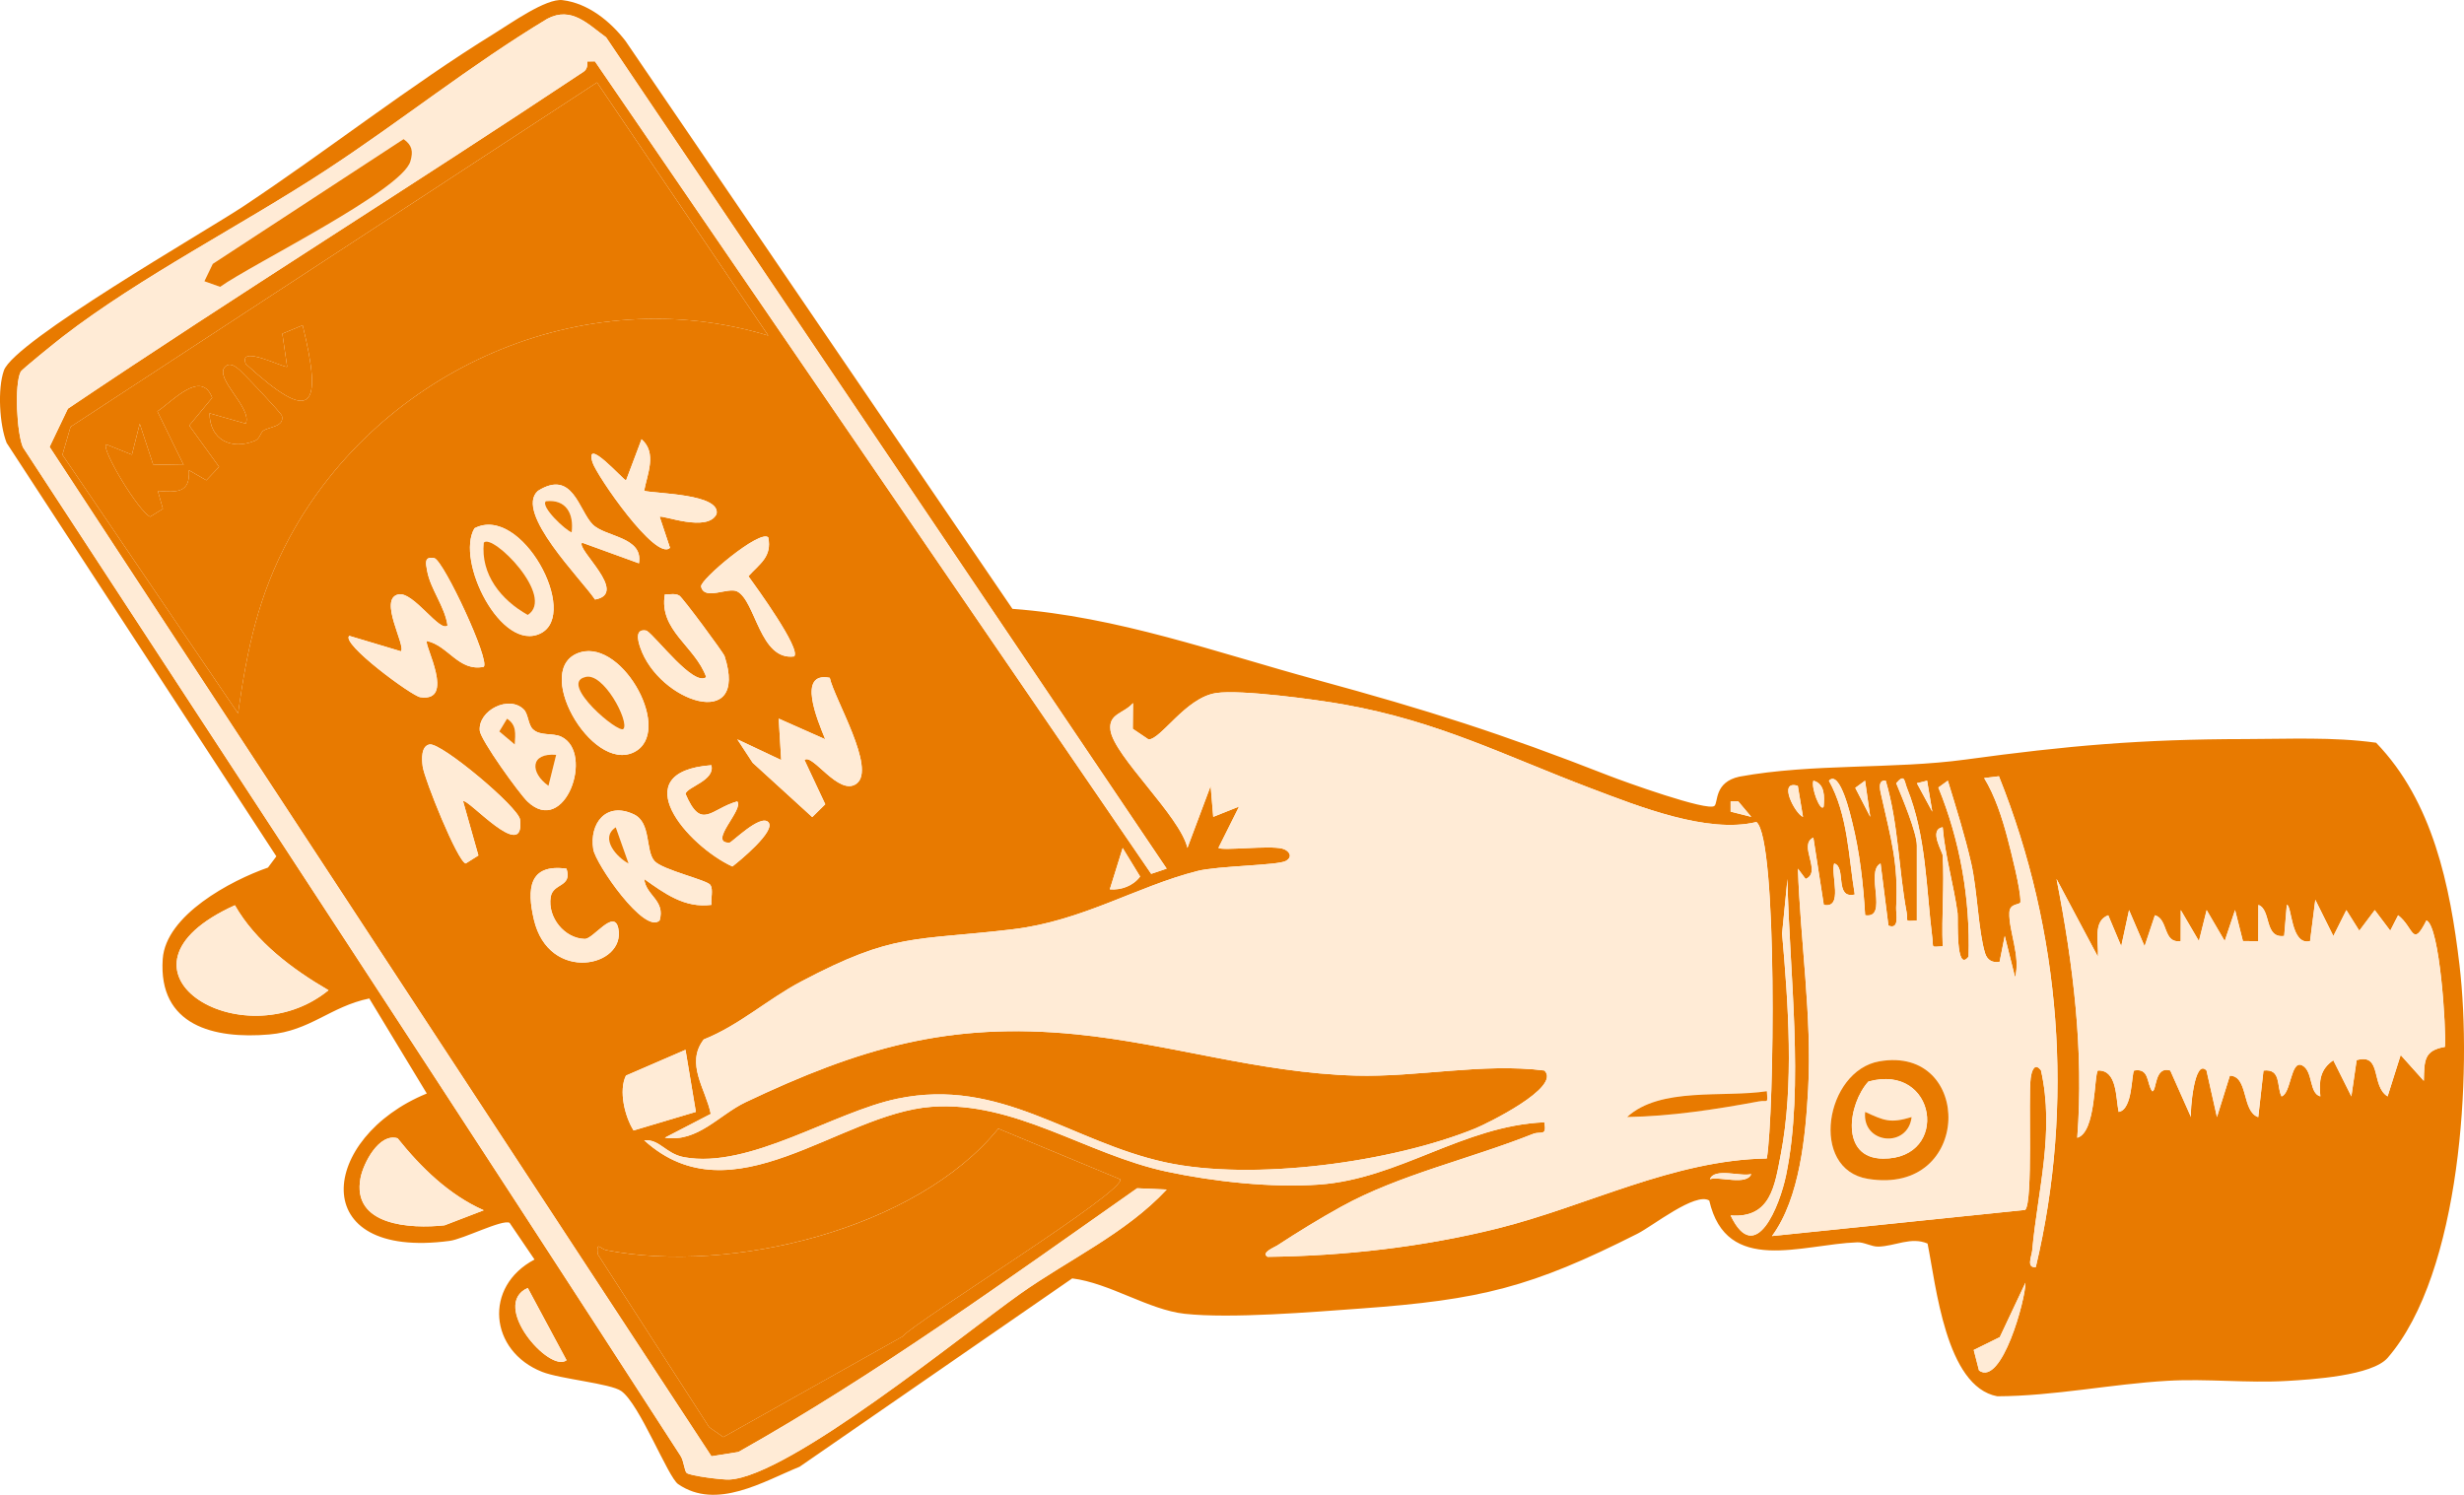
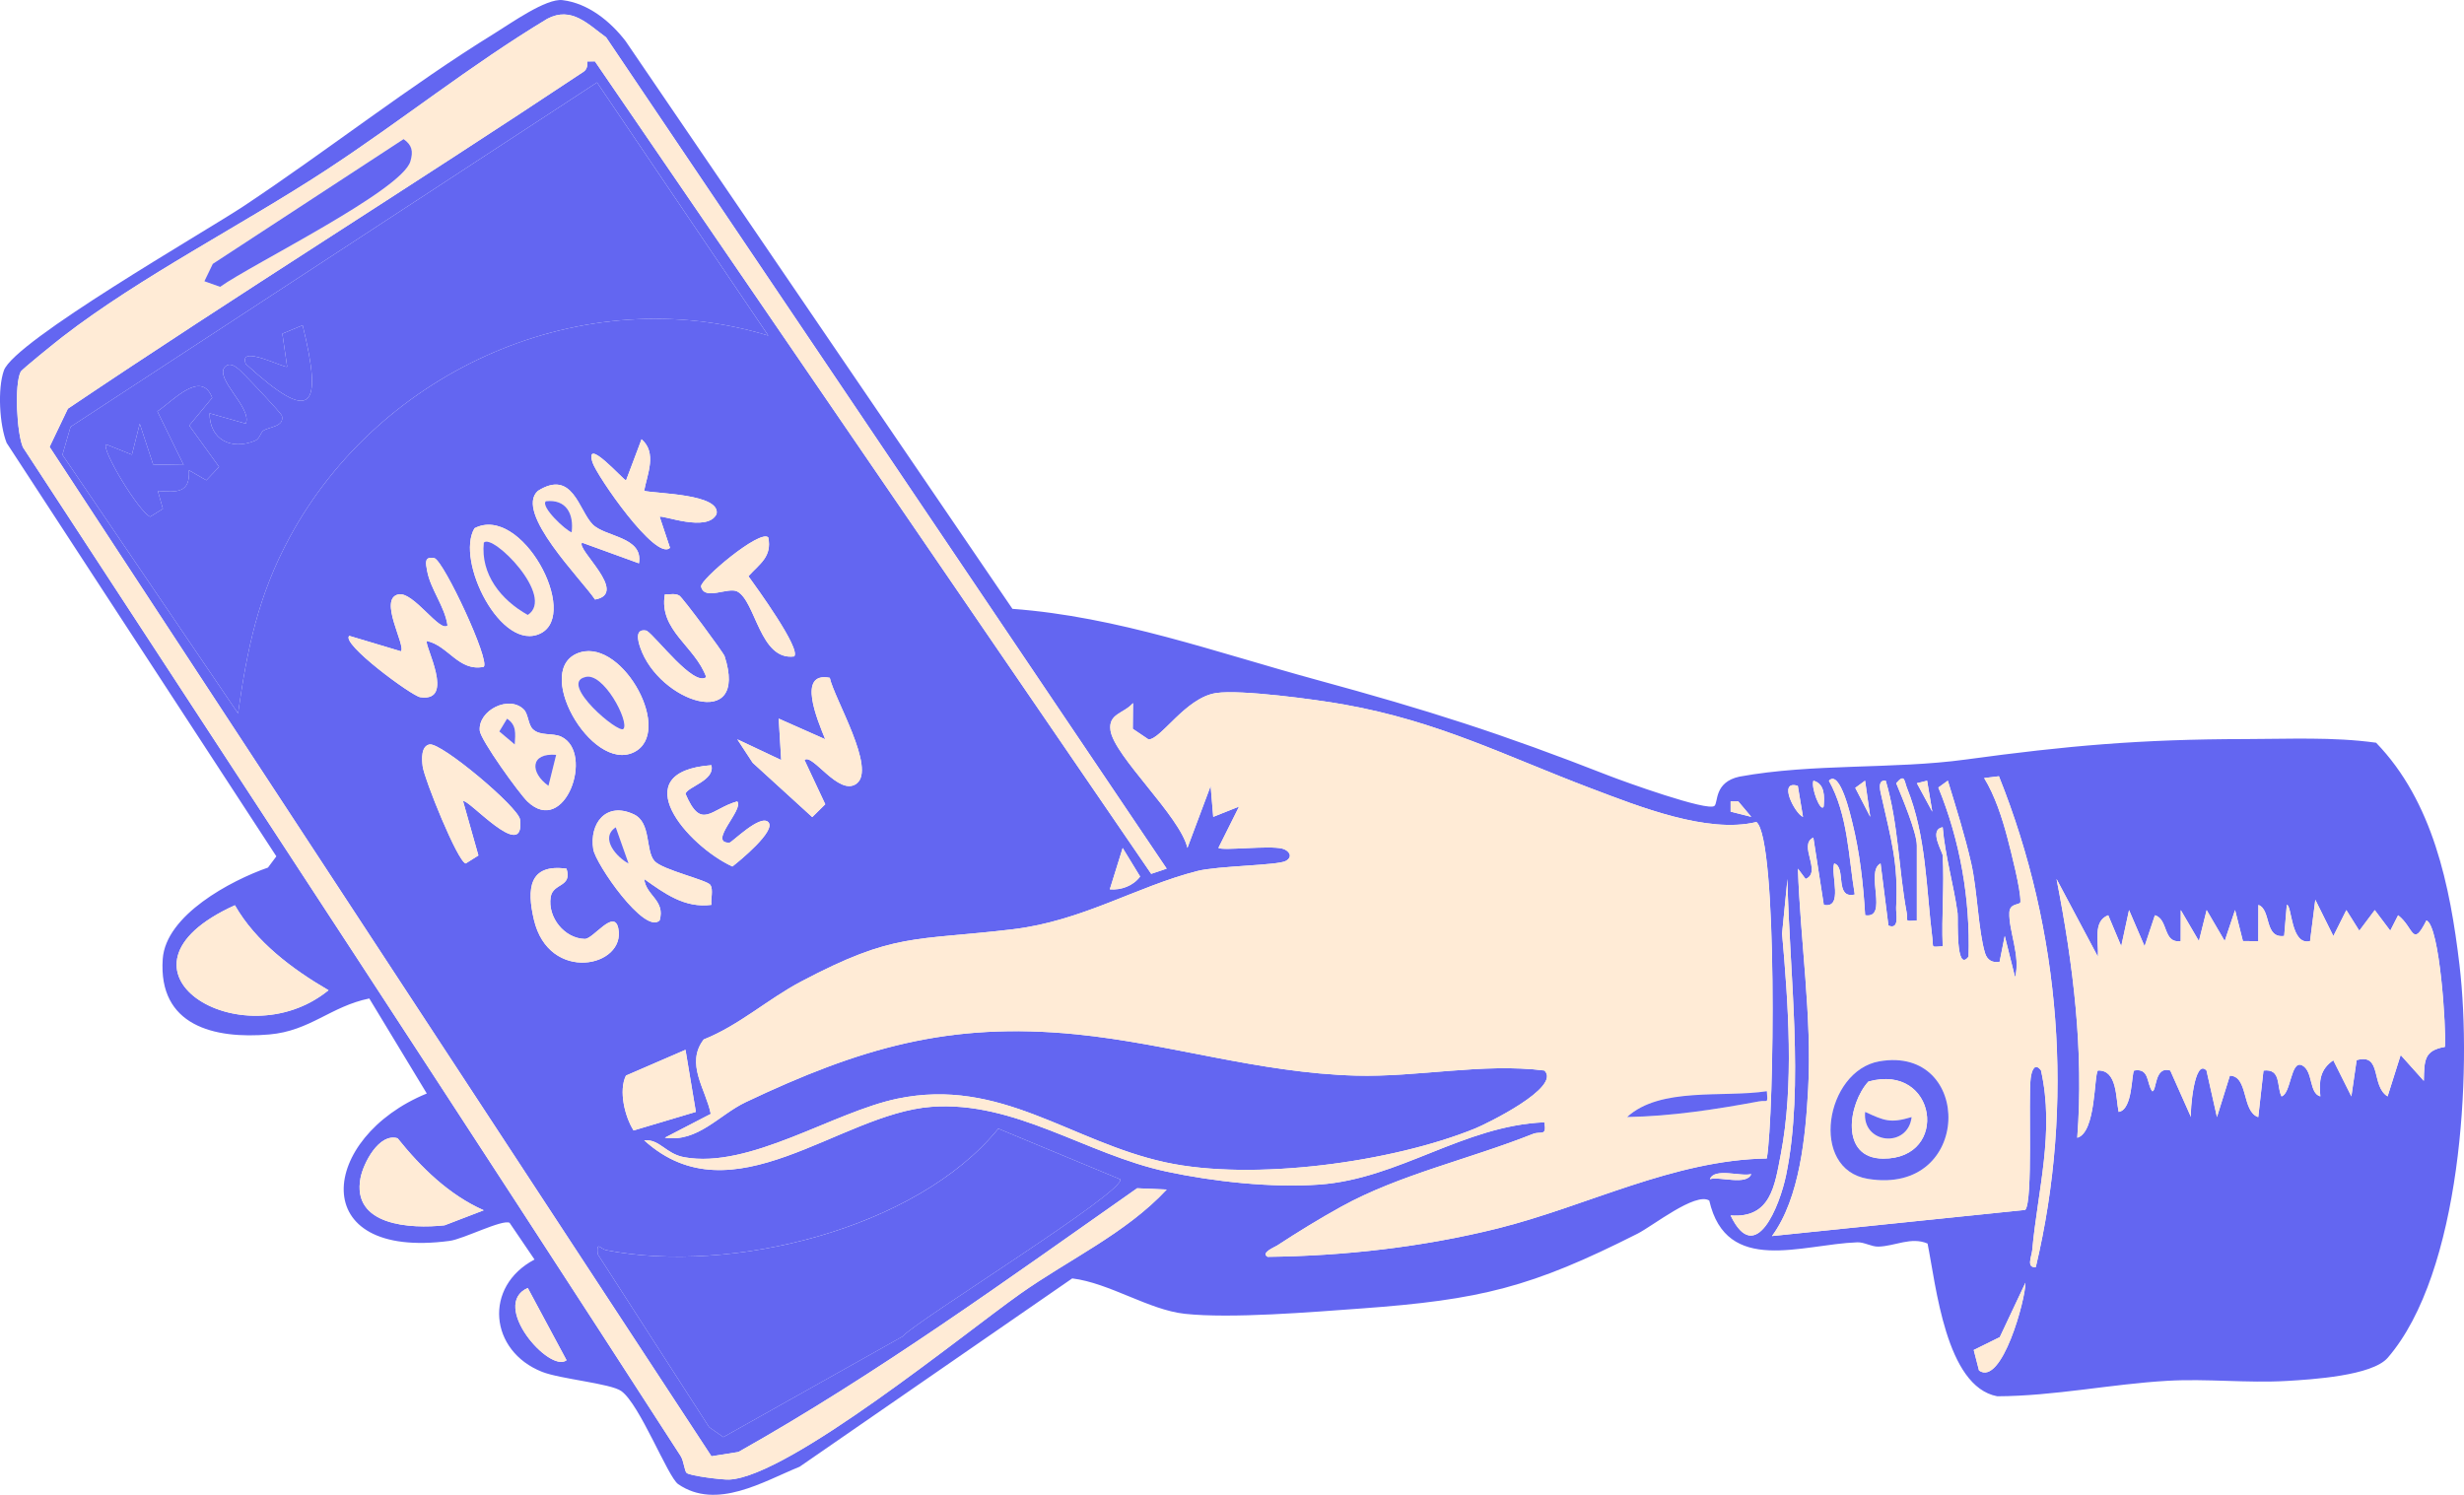
<svg xmlns="http://www.w3.org/2000/svg" id="Layer_2" data-name="Layer 2" viewBox="0 0 978.17 593.46">
  <defs>
    <style>
      path, polygon, rect {
-         fill: #e87a00;
+         fill: #6366f1;
      }

      .cls-1 {
        fill: #ffebd6;
      }

      .cls-2 {
-         fill: #e87a00;
+         fill: #6366f1;
      }
    </style>
  </defs>
  <g id="Layer_1-2" data-name="Layer 1">
    <g>
      <path d="M401.94,241.73c41.81,3.09,80.86,17.31,120.75,28.18,44.43,12.11,73.48,21.39,116.01,38.05,5.83,2.28,39.27,14.36,41.92,11.99,1.52-1.36-.21-9.41,9.92-11.61,29.2-5.33,61.01-2.85,89.76-6.78,40.38-5.52,69.72-8.08,111-8.13,17.24-.02,34.86-.92,51.97,1.45,22.55,23.32,29.39,56.82,33.11,88.25,5.04,42.6.66,122.21-28.49,155.94-6.18,7.15-30.05,8.61-40.1,9.2-15.67.92-31.65-.97-47.3-.06-22.47,1.29-44.97,6.06-67.6,6.15-20.5-3.82-24.33-44.22-27.68-60.64-6.55-2.81-12.95,1.07-19.57,1.22-2.66.06-5.6-1.81-8.31-1.71-22,.76-51.96,13.23-58.78-16.58-5.48-3.45-22.45,10.1-28.46,13.14-42.14,21.31-62.28,26.28-109.95,29.73-19.33,1.4-51.5,4.08-69.82,2.09-14.26-1.55-29.92-12.24-44.66-14.05l-108.22,74.77c-14.35,5.82-33,17.4-48.22,6.91-4.09-2.82-15.27-31.8-22.6-36.97-4.27-3.01-24.15-4.74-31.41-7.61-20.95-8.29-23.39-33.86-3.01-44.6l-9.9-14.57c-2.86-1.5-18.33,6.45-23.79,7.17-57.54,7.68-51.59-41.12-9.08-58.51l-22.83-37.73c-15.36,3.16-23.47,12.89-39.72,14.29-21.9,1.89-44.1-3.46-42.28-29.95,1.2-17.42,26.99-31.15,41.78-36.31l3.33-4.46L2.63,175.84c-2.84-7.23-3.66-21.42-1.09-28.74,4.08-11.63,80-55.18,95.04-65.16,33.03-21.92,66.59-48.28,99.74-68.7,6.42-3.95,20.48-13.98,26.98-13.19,10.18,1.24,18.99,8.38,25.05,16.27l153.58,225.42ZM240.61,14.81c-7.21-5.19-13.7-12.44-23.35-7.35-30.45,18.34-58.13,40.64-87.82,60.08-33.27,21.79-73.53,42.2-104.44,66.05-2.5,1.93-16.32,13.03-16.8,14.01-2.56,5.21-1.51,24.34.89,29.96,87.12,133.43,174.66,266.61,261.1,400.48,1.29,2,1.51,5.98,2.4,6.75,1.32,1.13,14.13,2.76,16.92,2.62,23.74-1.22,92.92-57.77,115.44-73.72,19.33-13.68,42.01-24.03,58.19-41.42l-11.71-.52c-51.77,36.35-103.14,73.67-158.29,104.71l-10.71,1.71L19.68,177.43l7.26-15.17C94.54,116.74,163.87,73.61,231.68,28.46c1.35-.9,1.61-2.54,1.49-4.07l3.01-.03,220.83,322.58,6.14-2.07L240.61,14.81ZM237.01,32.74L28.01,169.46l-3.23,11.1,69.72,102.67c3.63-25.71,8.01-46.83,20.48-69.89,35.98-66.52,116.5-102.52,190.02-80.11l-67.99-100.5ZM255.71,194.88c1.22-6.59,5.22-15.06-1.02-20.49l-6.16,16.35c-.94-.03-16.6-17.89-13.32-7.19,1.57,5.12,25.25,39.55,30.77,33.93l-4.1-12.3c1.05-.84,18.97,6.35,22.58-1.08,1.73-8.07-23.93-8.07-28.75-9.23ZM253.65,223.65c1.83-10.61-13.39-10.37-18.41-15.47-5.5-5.59-7.87-21.98-21.68-13.31-9.58,8.48,17.43,35.29,22.66,43.16,13.65-2.47-7.74-20.04-5.15-22.58l22.57,8.2ZM188.37,209.72c-7.68,12.88,10.67,49.5,26.26,41.74,15.64-7.79-7.65-51.38-26.26-41.74ZM305,213.39c-3.2-3.45-27.24,16.88-26.68,19.48,1.26,5.79,10.7.09,14.33,1.95,7.37,3.78,8.96,27.58,22.61,25.8,2.88-2.91-15.15-27.69-18.15-31.85,4.45-4.91,9.42-7.69,7.88-15.38ZM192.03,264.74c2.56-2.54-15.65-41.54-19.53-43.12-4.23-.88-3.49,2.01-2.95,5,1.35,7.4,7.03,14.15,8.1,21.69-2.92,3.08-13.54-13.53-19.46-12.32-8.2,1.68,3.04,20.45.97,22.6l-20.52-6.14c-3.41,3.09,24.8,23.84,28.15,24.35,14.26,2.17,1.42-20.98,2.65-22.3,8.47,1.76,12.68,12.28,22.57,10.25ZM269.68,236.47c-1.77-1.03-3.86-.35-5.74-.48-2.47,14.27,12.03,20.57,16.42,32.85-4.95,3.92-19.7-15.86-23.65-18.45-4.85-1.03-3.42,4.13-2.55,6.67,7.39,21.7,43.28,33.74,33.49,3.46-.46-1.43-16.67-23.3-17.97-24.05ZM230.51,258.95c-19.87,5.68,4.16,47.96,21.1,39.73,15.95-7.75-4.04-44.6-21.1-39.73ZM329.41,269.11c-13.13-2.6-4.89,16.83-1.81,24.39l-18.47-8.19,1,16.45-17.43-8.23,6.1,9.31,23.65,21.57,5.16-5.1-8.23-17.55c3.05-2.95,13.66,14.59,20.65,9.37,7.94-5.92-8.82-33.65-10.62-42.02ZM697.26,326.37c-19.4,4.73-46.75-6.21-65.66-13.37-34.2-12.95-60.45-26.62-98.15-33.31-10.91-1.94-40.93-6.01-50.66-4.53-12.12,1.84-21.86,18.43-26.82,18.42l-6.26-4.22.1-10.22c-3.72,4.27-9.85,4.12-8.96,10.79,1.36,10.22,27.65,34.11,30.55,46.71l9.22-24.6,1.03,12.27,10.26-4.08-8.2,16.41c1.69,1.24,20.1-1.09,25.39.3,2.47.65,4.47,3.14,1.34,4.89s-26.91,1.92-35.04,3.98c-24.18,6.12-45.65,19.85-73.39,23.15-39.41,4.69-46.84,1.12-84,20.76-13.24,6.99-24.55,17.37-38.63,22.98-7.42,9.65.89,19.81,2.79,29.56l-18.21,9.44c13.04,1.98,21.53-9.11,32.08-14.11,45.24-21.45,80.67-31.97,131.18-26.94,37.23,3.71,72.36,15.3,110.94,16.4,24.62.7,50.4-5.11,74.96-2.02,6.96,6.7-23.4,21.34-27.37,22.96-32.94,13.48-88.4,21.04-123.08,13.49-37.68-8.2-65.41-33.81-106.4-25.27-25.6,5.34-58.69,28-84.65,23.24-7.37-1.35-9.67-7.25-15.87-6.71,35.15,31.88,77.36-10.56,114-13.3,33.15-2.48,61.38,18.85,93.35,25.71,18.56,3.98,41.84,6.53,60.74,5.15,31.75-2.33,57.08-23.36,89.25-24.72,1.05,5.81-1.38,3.38-4.5,4.62-25.09,10-53.04,16.15-76.09,28.87-8.75,4.83-17.15,10-25.51,15.46-.94.61-6.62,2.87-3.75,4.47,30.46-.34,61.88-3.93,91.39-11.3,35.5-8.87,69.66-27.12,106.78-27.76,2.95-17.21,4.36-126.87-4.12-133.56ZM207.97,281.71c-5.84-5.9-18.21.29-17.51,8.38.32,3.68,15.63,24.97,18.96,28.14,14.84,14.16,26.65-19.41,13.41-25.73-3.5-1.67-8.41-.13-11.36-3.05-1.78-1.76-1.77-6-3.5-7.75ZM183.85,318.17c1.48-1.84,24.66,24.89,22.6,7.23-.57-4.88-31.33-30.72-35.92-29.84-3.41.66-3.11,5.86-2.73,8.73.68,5.09,13.86,37.78,17.08,38.53l5.04-3.18-6.07-21.47ZM282.4,303.8c-35.08,2.65-9.4,32.07,8.34,40.22,2.62-2.01,17.57-14.23,14.25-17.62-3.21-3.27-14.48,8.15-15.4,8.17-8.82.21,5.93-13.28,3.07-16.39-10.49,2.92-14.21,11.8-20.53-3.02.68-2.77,11.88-5.31,10.26-11.36ZM771.23,339.74c.7,11.91-.51,24.05,0,35.96-4.88.28-3.62.68-4.09-3.07-2.52-20.11-2.35-40.62-10.09-59.78-1.09-2.69-.8-5.97-4.27-1.9,2.29,5.55,8.19,19.55,8.19,24.69v29.79c-5.39.43-3.41.28-4.04-3.1-3.23-17.31-3.27-35.34-8.31-52.37-3.63-.52-2.03,4.64-1.57,6.7,3.64,16.41,6.64,25.96,5.7,43.64-.13,2.43,1.52,8.99-3.06,7.18l-3.12-24.66c-6.33,3.12,3.39,22.06-6.13,20.54-.7-12.15-2.17-25.2-5.14-36.99-.43-1.69-4.78-21.15-9.24-16.41,7.59,13.66,7.74,30.01,10.26,45.17-8.24,1.93-3.2-11-8.18-12.31-1.43,4.5,3.77,18.02-4.11,16.43l-4.15-26.7c-6.2,2.88,3.57,13.72-3.07,16.42l-3.05-4.09c.95,28.51,5.6,58.89,4.07,87.29-1,18.56-3.26,43.5-14.36,58.56l100.52-10.37c3.16-3.44,1.15-44.29,2.17-52.32.36-2.82,1.56-6.47,4.1-3.05,5.48,24.52-1.3,47.4-3.5,71.51-.21,2.27-2.45,6.98,1.43,6.56,15.35-64.45,10.02-133.4-14.64-194.87l-5.86.71c4.24,6.89,7.16,15.87,9.21,23.66,1.49,5.69,5.36,20.71,5.19,25.52-.05,1.38-4.2.28-4.39,4.17-.34,7.15,4.54,17.42,2.27,25.77l-4.11-16.43-2.04,10.25c-2.82.56-4.95-.7-5.78-3.44-2.67-8.78-3.05-24.91-5.48-35.61-2.54-11.14-5.98-21.96-9.29-32.85l-3.76,2.72c8.65,21.16,12.66,44.19,12,67.12-5.24,6.86-4.09-15.24-4.36-17.19-1.57-11.43-4.95-22.64-5.92-34.15-5.66.94-.08,9.64.02,11.29ZM723.97,320.22c.32-3.84.57-9.03-4.07-10.26-1.05,2.85,2.88,12.8,4.07,10.26ZM740.4,309.95l-3.88,2.85,5.94,11.53-2.05-14.37ZM765.03,309.96l-4.06,1,6.12,11.31-2.06-12.31ZM713.7,312c-8.15-2.47-1.06,11.17,2.06,12.32l-2.06-12.32ZM695.23,324.31l-5.16-6.13h-3.04s0,4.06,0,4.06l8.21,2.07ZM282.05,351.39c-1.16-1.99-19.15-6.01-22.25-9.57-3.65-4.19-1.2-15.23-8.18-18.51-11.01-5.17-17.72,3.61-16.1,13.84.92,5.84,20.46,34.12,26.35,28.26,2.32-8-5.44-9.81-6.13-16.43,8.06,5.74,16.07,11.66,26.68,10.26-.29-2.44.79-5.88-.37-7.86ZM440.57,353.09c4.53.38,9.31-1.39,12.04-5.08l-6.92-11.33-5.11,16.42ZM224.9,344.89c-14.99-2.06-15.77,8.07-12.96,20.16,5.93,25.53,36.71,18.9,33.51,3.5-1.64-7.91-9.94,4.3-13.29,4.23-8.07-.18-14.81-8.57-13.55-16.59.9-5.76,8.62-3.76,6.3-11.3ZM687.02,482.56c9.89,20.68,19.54-3.91,22.03-15.99,7.33-35.5,1.2-81.21.54-117.57l-2.13,21.66c2.45,27.75,4.79,60.19-.51,87.64-2.41,12.46-3.96,25.48-19.93,24.26ZM832.82,379.81l-16.39-30.82c6.62,33.9,10.88,68.23,8.22,102.73,7.53-2.11,6.59-24.98,8.21-26.7,7.74-.27,7.04,10.98,8.23,16.43,5.7-.86,5.01-15.36,6.15-16.43,6.19-1.08,4.87,5.21,7.18,8.23,1.84,0,.78-10.16,7.16-8.23l8.22,18.48c-.41-1.84,1.26-23.69,6.16-18.48l4.15,18.48,5.13-16.44c7.43.18,4.64,14.24,11.26,16.46l2.08-18.48c7.18-.83,5.13,6.37,7.17,10.25,3.84-1.12,3.6-14.67,8.2-12.3,4.41,2.27,2.65,11.11,7.2,12.3-.58-6.08-.14-10.72,5.15-14.33l7.17,14.33,2.09-14.38c10.24-2.94,5.55,10.23,12.29,14.38l5.19-16.42,9.19,10.26c.21-8.03,0-12.07,8.37-13.49.59-6.9-2.02-48.15-7.33-50.2-5.66,11.24-4.98,2.78-11.24-2.06l-3.12,6.12-6.15-8.17-6.14,8.19-5.14-8.19-5.16,10.31-7.16-14.41-2.09,16.41c-7.73,1.93-7.15-14.41-9.23-14.39l-1.04,12.34c-8.03,1.09-5.05-10.44-10.24-12.31l-.03,14.38-6.11-.02-3.12-12.34-4.11,12.31-7.17-12.28-3.07,12.3-7.2-12.3-.03,12.31c-7.19,1-4.77-8.66-10.24-10.26l-4.1,12.32-6.17-14.37-3.1,14.33-5.16-12.28c-6.24,2.32-3.71,10.75-4.1,16.43ZM93.25,359.41c-55.9,25.31,2.66,61.8,37.17,33.74-14.35-8.33-28.89-19.24-37.17-33.74ZM272.13,416.8l-23.63,10.23c-2.96,5.95-.48,16.28,3.02,21.79l24.73-7.38-4.12-24.64ZM444.66,468.18l-48.35-20.09c-32.47,40.03-106.48,57.9-155.47,48.28-2.71-.53-4.03-3.83-3.58,1.53l44.27,68.73,5.63,3.93,71.08-39.91c5.37-6.22,89.67-58.24,86.42-62.48ZM192.03,480.51c-13.8-6.1-24.96-17.06-34.2-28.59-7.4-2.19-13.61,9.99-14.71,15.72-3.63,19,19.78,20.31,33.35,18.84l15.55-5.97ZM695.22,466.13c-4.06,1.13-14.6-2.64-16.41,2.01,4.06-1.13,14.6,2.64,16.41-2.01ZM785.65,544.15c9.02,6.31,18.49-28.31,18.42-34.88l-10.19,21.61-10.34,5.1,2.1,8.17ZM224.91,540.05l-15.4-28.7c-15.11,6.74,8.68,33.95,15.4,28.7Z" />
      <path class="cls-1" d="M697.26,326.37c8.48,6.69,7.07,116.35,4.12,133.56-37.12.64-71.28,18.89-106.78,27.76-29.52,7.37-60.93,10.96-91.39,11.3-2.86-1.59,2.81-3.85,3.75-4.47,8.36-5.46,16.76-10.63,25.51-15.46,23.05-12.72,51-18.88,76.09-28.87,3.13-1.25,5.55,1.19,4.5-4.62-32.17,1.36-57.5,22.39-89.25,24.72-18.9,1.39-42.18-1.16-60.74-5.15-31.97-6.86-60.2-28.2-93.35-25.71-36.64,2.74-78.85,45.18-114,13.3,6.2-.54,8.5,5.35,15.87,6.71,25.95,4.76,59.05-17.9,84.65-23.24,40.99-8.55,68.72,17.06,106.4,25.27,34.68,7.55,90.13-.02,123.08-13.49,3.96-1.62,34.33-16.27,27.37-22.96-24.56-3.09-50.34,2.72-74.96,2.02-38.58-1.1-73.72-12.69-110.94-16.4-50.51-5.03-85.94,5.49-131.18,26.94-10.55,5-19.04,16.09-32.08,14.11l18.21-9.44c-1.9-9.75-10.21-19.91-2.79-29.56,14.08-5.62,25.39-15.99,38.63-22.98,37.16-19.64,44.58-16.07,84-20.76,27.74-3.3,49.21-17.03,73.39-23.15,8.14-2.06,31.8-2.16,35.04-3.98s1.14-4.24-1.34-4.89c-5.29-1.38-23.7.94-25.39-.3l8.2-16.41-10.26,4.08-1.03-12.27-9.22,24.6c-2.89-12.61-29.19-36.49-30.55-46.71-.89-6.67,5.25-6.53,8.96-10.79l-.1,10.22,6.26,4.22c4.97,0,14.7-16.58,26.82-18.42,9.73-1.48,39.75,2.59,50.66,4.53,37.7,6.69,63.95,20.36,98.15,33.31,18.91,7.16,46.26,18.1,65.66,13.37ZM701.39,433.24c-17.33,2.64-42.24-1.83-55.44,10.24,17.37-.28,35.21-3.01,52.36-6.21,3.35-.63,3.55,1.35,3.08-4.03Z" />
      <path class="cls-2" d="M237.01,32.74l67.99,100.5c-73.52-22.41-154.04,13.58-190.02,80.11-12.47,23.06-16.85,44.18-20.48,69.89L24.78,180.56l3.23-11.1L237.01,32.74ZM120.14,129.14l-8.05,3.34,1.9,13.09c-.79.85-19.65-9.13-16.4-1.05,26.26,24.04,30.77,18.06,22.55-15.38ZM104.5,171.03c2.16-1.62,8.45-1.52,7.43-5.9-.25-1.06-12.71-14.18-14.69-16.14-1.79-1.77-5.35-5.96-7.88-3.39-4.5,4.56,10.94,16.44,8.19,22.58l-14.36-4.09c.02,10.39,8.51,14.8,18.03,10.89,1.91-.78,2.12-3.08,3.27-3.95ZM75,186.68l6.91,4,5.06-5.32-11.85-16.42,9.12-11.02c-4.37-11.31-15.52,1.21-21.76,5.41l10.43,21.29-12.11-.2-5.33-16.19-3.1,12.29-10.24-4.1c-2.04,1.95,12.95,26.73,17.48,28.74l5.05-3.15-2-7.1c7.66.56,12.89.85,12.34-8.23Z" />
      <path class="cls-1" d="M240.61,14.81l222.54,330.06-6.14,2.07L236.18,24.37l-3.01.03c.13,1.53-.14,3.17-1.49,4.07C163.87,73.61,94.54,116.74,26.95,162.26l-7.26,15.17,262.76,400.77,10.71-1.71c55.15-31.04,106.53-68.36,158.29-104.71l11.71.52c-16.17,17.39-38.86,27.74-58.19,41.42-22.52,15.95-91.7,72.5-115.44,73.72-2.79.14-15.61-1.48-16.92-2.62-.9-.77-1.11-4.75-2.4-6.75C183.76,444.19,96.22,311.01,9.1,177.58c-2.41-5.62-3.45-24.75-.89-29.96.48-.98,14.3-12.08,16.8-14.01,30.9-23.86,71.17-44.26,104.44-66.05,29.69-19.44,57.36-41.75,87.82-60.08,9.65-5.09,16.14,2.16,23.35,7.35ZM160.22,55.23l-75.74,49.52-3.33,6.9,6.24,2.22c12.65-8.98,72.16-38.24,75.55-49.83,1.15-3.94.71-6.38-2.71-8.82Z" />
      <path class="cls-1" d="M771.23,339.74c-.1-1.65-5.68-10.35-.02-11.29.97,11.52,4.35,22.73,5.92,34.15.27,1.95-.88,24.05,4.36,17.19.67-22.93-3.35-45.96-12-67.12l3.76-2.72c3.32,10.88,6.76,21.71,9.29,32.85,2.43,10.69,2.81,26.82,5.48,35.61.83,2.74,2.96,4,5.78,3.44l2.04-10.25,4.11,16.43c2.27-8.34-2.61-18.62-2.27-25.77.19-3.89,4.34-2.79,4.39-4.17.17-4.81-3.7-19.83-5.19-25.52-2.04-7.79-4.97-16.78-9.21-23.66l5.86-.71c24.66,61.47,29.99,130.42,14.64,194.87-3.88.42-1.64-4.3-1.43-6.56,2.2-24.11,8.98-46.98,3.5-71.51-2.55-3.41-3.74.23-4.1,3.05-1.03,8.03.99,48.88-2.17,52.32l-100.52,10.37c11.1-15.06,13.35-39.99,14.36-58.56,1.54-28.4-3.11-58.78-4.07-87.29l3.05,4.09c6.64-2.7-3.13-13.54,3.07-16.42l4.15,26.7c7.88,1.59,2.68-11.93,4.11-16.43,4.99,1.31-.06,14.23,8.18,12.31-2.52-15.16-2.66-31.51-10.26-45.17,4.47-4.73,8.82,14.73,9.24,16.41,2.97,11.79,4.44,24.84,5.14,36.99,9.52,1.52-.2-17.42,6.13-20.54l3.12,24.66c4.58,1.81,2.93-4.75,3.06-7.18.94-17.68-2.06-27.23-5.7-43.64-.46-2.06-2.06-7.23,1.57-6.7,5.04,17.03,5.08,35.06,8.31,52.37.63,3.38-1.35,3.53,4.04,3.1v-29.79c0-5.13-5.9-19.13-8.19-24.69,3.47-4.06,3.19-.79,4.27,1.9,7.74,19.16,7.57,39.68,10.09,59.78.47,3.74-.79,3.35,4.09,3.07-.51-11.91.7-24.05,0-35.96ZM746.05,421.38c-21.43,3.75-28,42.83-4.49,46.66,41.74,6.78,41.86-53.2,4.49-46.66Z" />
      <path class="cls-2" d="M444.66,468.18c3.25,4.24-81.05,56.26-86.42,62.48l-71.08,39.91-5.63-3.93-44.27-68.73c-.45-5.36.87-2.06,3.58-1.53,49,9.61,123.01-8.25,155.47-48.28l48.35,20.09Z" />
      <path class="cls-1" d="M832.82,379.81c.4-5.68-2.14-14.11,4.1-16.43l5.16,12.28,3.1-14.33,6.17,14.37,4.1-12.32c5.47,1.61,3.05,11.26,10.24,10.26l.03-12.31,7.2,12.3,3.07-12.3,7.17,12.28,4.11-12.31,3.12,12.34,6.11.02.03-14.38c5.18,1.87,2.21,13.4,10.24,12.31l1.04-12.34c2.08-.01,1.51,16.32,9.23,14.39l2.09-16.41,7.16,14.41,5.16-10.31,5.14,8.19,6.14-8.19,6.15,8.17,3.12-6.12c6.26,4.83,5.58,13.3,11.24,2.06,5.31,2.04,7.93,43.3,7.33,50.2-8.38,1.42-8.16,5.46-8.37,13.49l-9.19-10.26-5.19,16.42c-6.74-4.15-2.05-17.32-12.29-14.38l-2.09,14.38-7.17-14.33c-5.3,3.61-5.73,8.25-5.15,14.33-4.54-1.19-2.79-10.03-7.2-12.3-4.6-2.37-4.36,11.18-8.2,12.3-2.04-3.88.02-11.09-7.17-10.25l-2.08,18.48c-6.62-2.22-3.82-16.28-11.26-16.46l-5.13,16.44-4.15-18.48c-4.9-5.2-6.57,16.64-6.16,18.48l-8.22-18.48c-6.38-1.93-5.32,8.23-7.16,8.23-2.3-3.02-.98-9.31-7.18-8.23-1.14,1.07-.45,15.57-6.15,16.43-1.19-5.45-.49-16.69-8.23-16.43-1.61,1.72-.67,24.59-8.21,26.7,2.66-34.5-1.59-68.83-8.22-102.73l16.39,30.82Z" />
      <path class="cls-1" d="M93.25,359.41c8.28,14.5,22.82,25.41,37.17,33.74-34.51,28.06-93.07-8.43-37.17-33.74Z" />
      <path class="cls-1" d="M329.41,269.11c1.8,8.37,18.56,36.09,10.62,42.02-6.99,5.21-17.59-12.32-20.65-9.37l8.23,17.55-5.16,5.1-23.65-21.57-6.1-9.31,17.43,8.23-1-16.45,18.47,8.19c-3.08-7.56-11.31-26.99,1.81-24.39Z" />
      <path class="cls-1" d="M192.03,264.74c-9.89,2.03-14.1-8.49-22.57-10.25-1.24,1.32,11.6,24.47-2.65,22.3-3.35-.51-31.57-21.27-28.15-24.35l20.52,6.14c2.07-2.15-9.17-20.92-.97-22.6,5.91-1.21,16.53,15.41,19.46,12.32-1.07-7.54-6.75-14.28-8.1-21.69-.54-2.98-1.28-5.87,2.95-5,3.88,1.57,22.09,40.58,19.53,43.12Z" />
      <path class="cls-1" d="M192.03,480.51l-15.55,5.97c-13.58,1.47-36.99.16-33.35-18.84,1.09-5.72,7.3-17.9,14.71-15.72,9.24,11.53,20.4,22.49,34.2,28.59Z" />
      <path class="cls-1" d="M282.05,351.39c1.15,1.98.08,5.43.37,7.86-10.61,1.4-18.62-4.53-26.68-10.26.69,6.62,8.45,8.42,6.13,16.43-5.89,5.86-25.43-22.42-26.35-28.26-1.62-10.24,5.09-19.02,16.1-13.84,6.98,3.28,4.53,14.32,8.18,18.51,3.1,3.56,21.09,7.58,22.25,9.57ZM249.53,342.83l-5.08-14.37c-6.56,4.34.61,12.1,5.08,14.37Z" />
      <path class="cls-1" d="M207.97,281.71c1.72,1.74,1.71,5.98,3.5,7.75,2.95,2.92,7.85,1.38,11.36,3.05,13.25,6.31,1.43,39.88-13.41,25.73-3.33-3.18-18.64-24.46-18.96-28.14-.7-8.09,11.67-14.29,17.51-8.38ZM204.35,295.57c.24-4.3.8-7.71-3.06-10.23l-3.07,5.07,6.13,5.16ZM220.79,299.69c-10.39-.87-10.46,7.01-3.06,12.31l3.06-12.31Z" />
      <path class="cls-1" d="M230.51,258.95c17.06-4.87,37.05,31.98,21.1,39.73-16.94,8.23-40.97-34.06-21.1-39.73ZM247.49,289.4c2.52-2.71-8.07-23.1-15.36-20.53-10.1,2.62,13.45,22.59,15.36,20.53Z" />
      <path class="cls-1" d="M183.85,318.17l6.07,21.47-5.04,3.18c-3.23-.75-16.4-33.44-17.08-38.53-.38-2.87-.68-8.07,2.73-8.73,4.6-.88,35.36,24.96,35.92,29.84,2.06,17.66-21.12-9.07-22.6-7.23Z" />
      <path class="cls-1" d="M269.68,236.47c1.3.75,17.5,22.62,17.97,24.05,9.79,30.27-26.1,18.24-33.49-3.46-.87-2.54-2.3-7.7,2.55-6.67,3.95,2.59,18.7,22.37,23.65,18.45-4.39-12.28-18.89-18.57-16.42-32.85,1.89.13,3.98-.55,5.74.48Z" />
      <path class="cls-1" d="M253.65,223.65l-22.57-8.2c-2.59,2.54,18.8,20.11,5.15,22.58-5.24-7.87-32.25-34.68-22.66-43.16,13.81-8.67,16.18,7.72,21.68,13.31,5.02,5.1,20.24,4.86,18.41,15.47ZM226.94,211.33c.94-7.28-2.15-13.24-10.24-12.32-2.27,2.07,7.77,11.56,10.24,12.32Z" />
      <path class="cls-1" d="M255.71,194.88c4.82,1.16,30.48,1.17,28.75,9.23-3.61,7.43-21.53.24-22.58,1.08l4.1,12.3c-5.51,5.61-29.2-28.81-30.77-33.93-3.28-10.7,12.38,7.16,13.32,7.19l6.16-16.35c6.24,5.43,2.24,13.9,1.02,20.49Z" />
      <path class="cls-1" d="M188.37,209.72c18.61-9.64,41.9,33.95,26.26,41.74-15.59,7.76-33.94-28.86-26.26-41.74ZM192.06,215.45c-1.32,12.61,6.87,22.81,17.46,28.7,11.18-7.25-14.05-32.61-17.46-28.7Z" />
      <path class="cls-1" d="M272.13,416.8l4.12,24.64-24.73,7.38c-3.5-5.5-5.98-15.83-3.02-21.79l23.63-10.23Z" />
      <path class="cls-1" d="M282.4,303.8c1.62,6.05-9.58,8.59-10.26,11.36,6.32,14.82,10.04,5.94,20.53,3.02,2.86,3.11-11.89,16.59-3.07,16.39.91-.02,12.18-11.44,15.4-8.17,3.32,3.39-11.63,15.61-14.25,17.62-17.75-8.15-43.42-37.57-8.34-40.22Z" />
      <path class="cls-1" d="M305,213.39c1.54,7.7-3.44,10.47-7.88,15.38,3,4.16,21.03,28.94,18.15,31.85-13.65,1.78-15.24-22.02-22.61-25.8-3.63-1.86-13.07,3.84-14.33-1.95-.57-2.6,23.48-22.93,26.68-19.48Z" />
      <path class="cls-1" d="M224.9,344.89c2.32,7.54-5.4,5.54-6.3,11.3-1.26,8.02,5.48,16.41,13.55,16.59,3.35.07,11.65-12.14,13.29-4.23,3.2,15.4-27.58,22.03-33.51-3.5-2.81-12.09-2.03-22.21,12.96-20.16Z" />
      <path class="cls-1" d="M687.02,482.56c15.97,1.22,17.52-11.8,19.93-24.26,5.31-27.45,2.97-59.89.51-87.64l2.13-21.66c.66,36.36,6.79,82.07-.54,117.57-2.5,12.08-12.14,36.67-22.03,15.99Z" />
      <path class="cls-1" d="M224.91,540.05c-6.72,5.25-30.51-21.96-15.4-28.7l15.4,28.7Z" />
      <path class="cls-1" d="M785.65,544.15l-2.1-8.17,10.34-5.1,10.19-21.61c.07,6.58-9.4,41.19-18.42,34.88Z" />
      <path class="cls-1" d="M440.57,353.09l5.11-16.42,6.92,11.33c-2.73,3.7-7.5,5.46-12.04,5.08Z" />
      <polygon class="cls-1" points="740.4 309.95 742.45 324.32 736.51 312.8 740.4 309.95" />
      <path class="cls-1" d="M713.7,312l2.06,12.32c-3.12-1.14-10.21-14.79-2.06-12.32Z" />
      <polygon class="cls-1" points="765.03 309.96 767.1 322.27 760.98 310.96 765.03 309.96" />
      <path class="cls-1" d="M695.22,466.13c-1.81,4.66-12.35.88-16.41,2.01,1.81-4.66,12.35-.88,16.41-2.01Z" />
      <polygon class="cls-1" points="695.23 324.31 687.03 322.25 687.03 318.18 690.07 318.19 695.23 324.31" />
      <path class="cls-1" d="M723.97,320.22c-1.19,2.54-5.11-7.41-4.07-10.26,4.64,1.24,4.38,6.42,4.07,10.26Z" />
      <path d="M701.39,433.24c.47,5.38.27,3.4-3.08,4.03-17.15,3.2-34.99,5.93-52.36,6.21,13.21-12.07,38.11-7.61,55.44-10.24Z" />
      <path d="M75,186.68c.55,9.08-4.68,8.8-12.34,8.23l2,7.1-5.05,3.15c-4.53-2.02-19.52-26.79-17.48-28.74l10.24,4.1,3.1-12.29,5.33,16.19,12.11.2-10.43-21.29c6.24-4.2,17.39-16.72,21.76-5.41l-9.12,11.02,11.85,16.42-5.06,5.32-6.91-4Z" />
      <path d="M104.5,171.03c-1.15.86-1.36,3.16-3.27,3.95-9.52,3.91-18.01-.51-18.03-10.89l14.36,4.09c2.75-6.14-12.69-18.02-8.19-22.58,2.53-2.57,6.09,1.62,7.88,3.39,1.98,1.97,14.44,15.08,14.69,16.14,1.01,4.38-5.27,4.28-7.43,5.9Z" />
      <path d="M120.14,129.14c8.21,33.44,3.71,39.42-22.55,15.38-3.25-8.09,15.61,1.9,16.4,1.05l-1.9-13.09,8.05-3.34Z" />
      <path d="M160.22,55.23c3.43,2.43,3.86,4.88,2.71,8.82-3.38,11.59-62.9,40.84-75.55,49.83l-6.24-2.22,3.33-6.9,75.74-49.52Z" />
      <path d="M746.05,421.38c37.37-6.54,37.25,53.44-4.49,46.66-23.51-3.82-16.94-42.9,4.49-46.66ZM741.72,429.41c-7.99,8.75-11.44,30.5,5.86,30.59,26.67.14,21.32-38.15-5.86-30.59Z" />
      <path d="M249.53,342.83c-4.47-2.27-11.65-10.03-5.08-14.37l5.08,14.37Z" />
      <path d="M220.79,299.69l-3.06,12.31c-7.4-5.3-7.33-13.17,3.06-12.31Z" />
      <path d="M204.35,295.57l-6.13-5.16,3.07-5.07c3.86,2.52,3.3,5.94,3.06,10.23Z" />
      <path d="M247.49,289.4c-1.91,2.05-25.46-17.92-15.36-20.53,7.29-2.57,17.88,17.83,15.36,20.53Z" />
      <path d="M226.94,211.33c-2.47-.76-12.5-10.25-10.24-12.32,8.09-.92,11.17,5.03,10.24,12.32Z" />
      <path d="M192.06,215.45c3.4-3.91,28.64,21.46,17.46,28.7-10.59-5.89-18.78-16.09-17.46-28.7Z" />
      <path class="cls-1" d="M741.72,429.41c27.18-7.57,32.53,30.73,5.86,30.59-17.29-.09-13.84-21.84-5.86-30.59ZM758.89,443.51c-8.54,2.57-10.86,1.4-18.46-2.05-1.32,12.77,16.97,14.6,18.46,2.05Z" />
      <path d="M758.89,443.51c-1.49,12.55-19.78,10.71-18.46-2.05,7.6,3.46,9.93,4.62,18.46,2.05Z" />
    </g>
  </g>
</svg>
